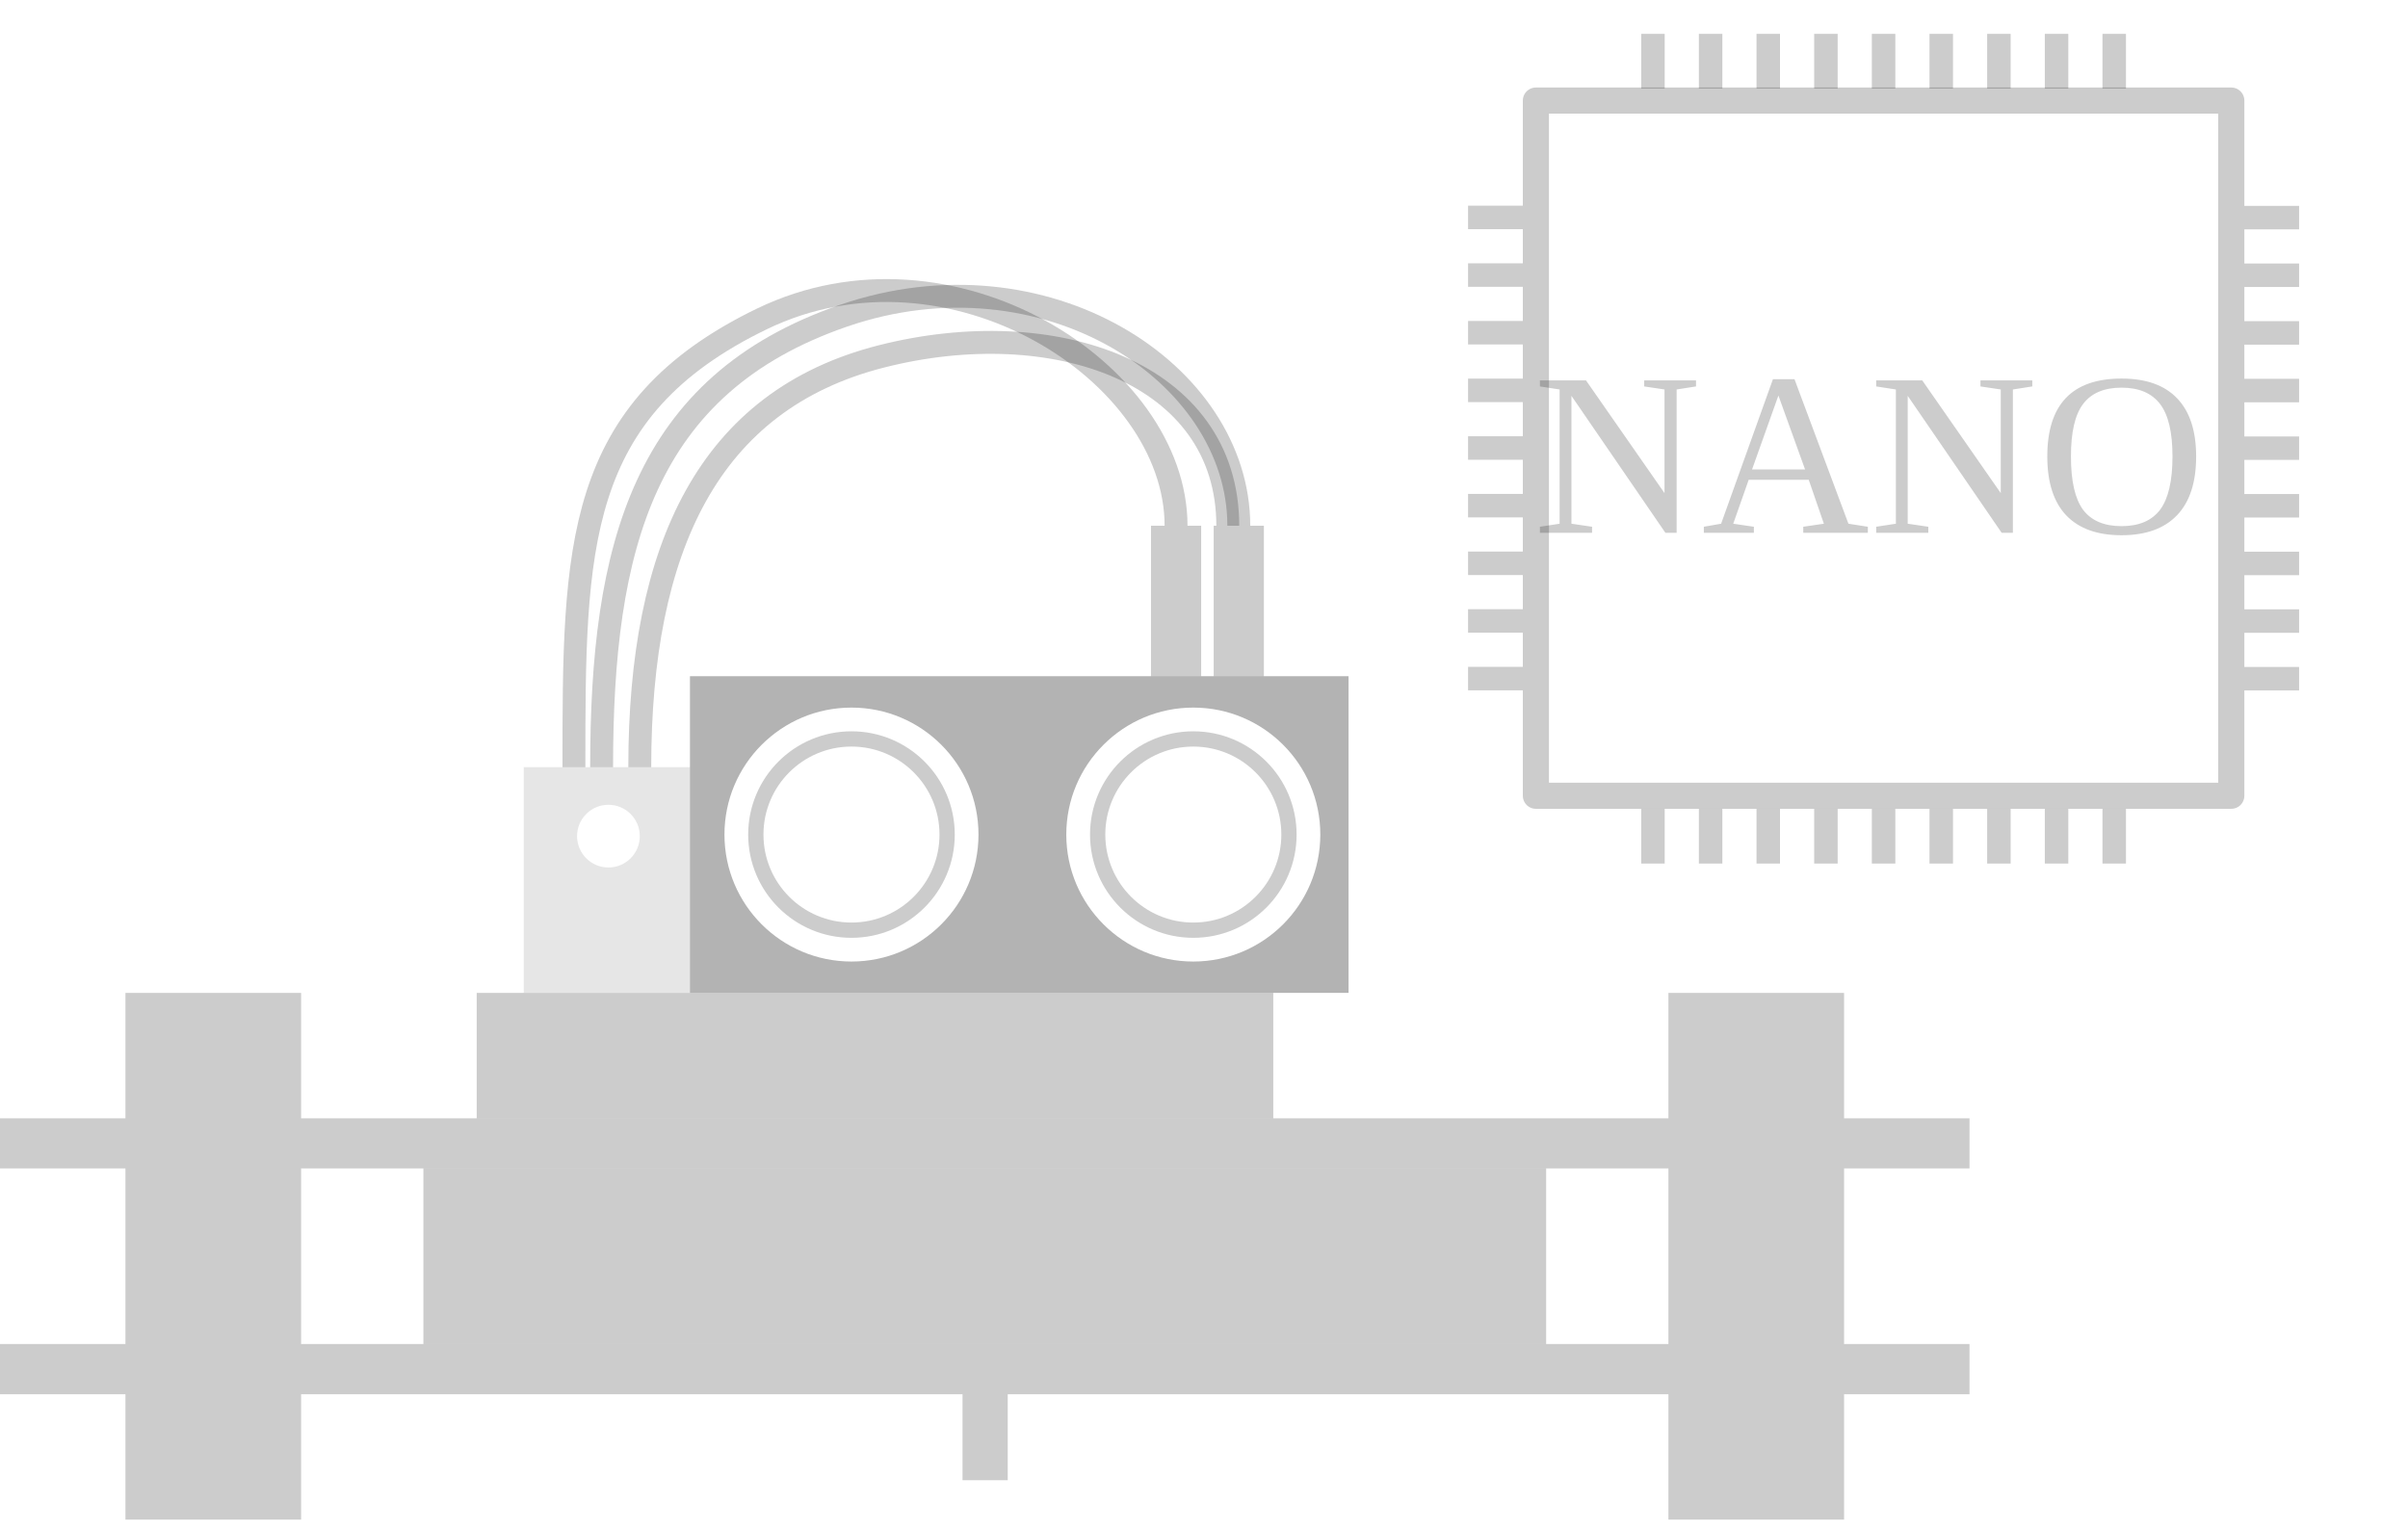
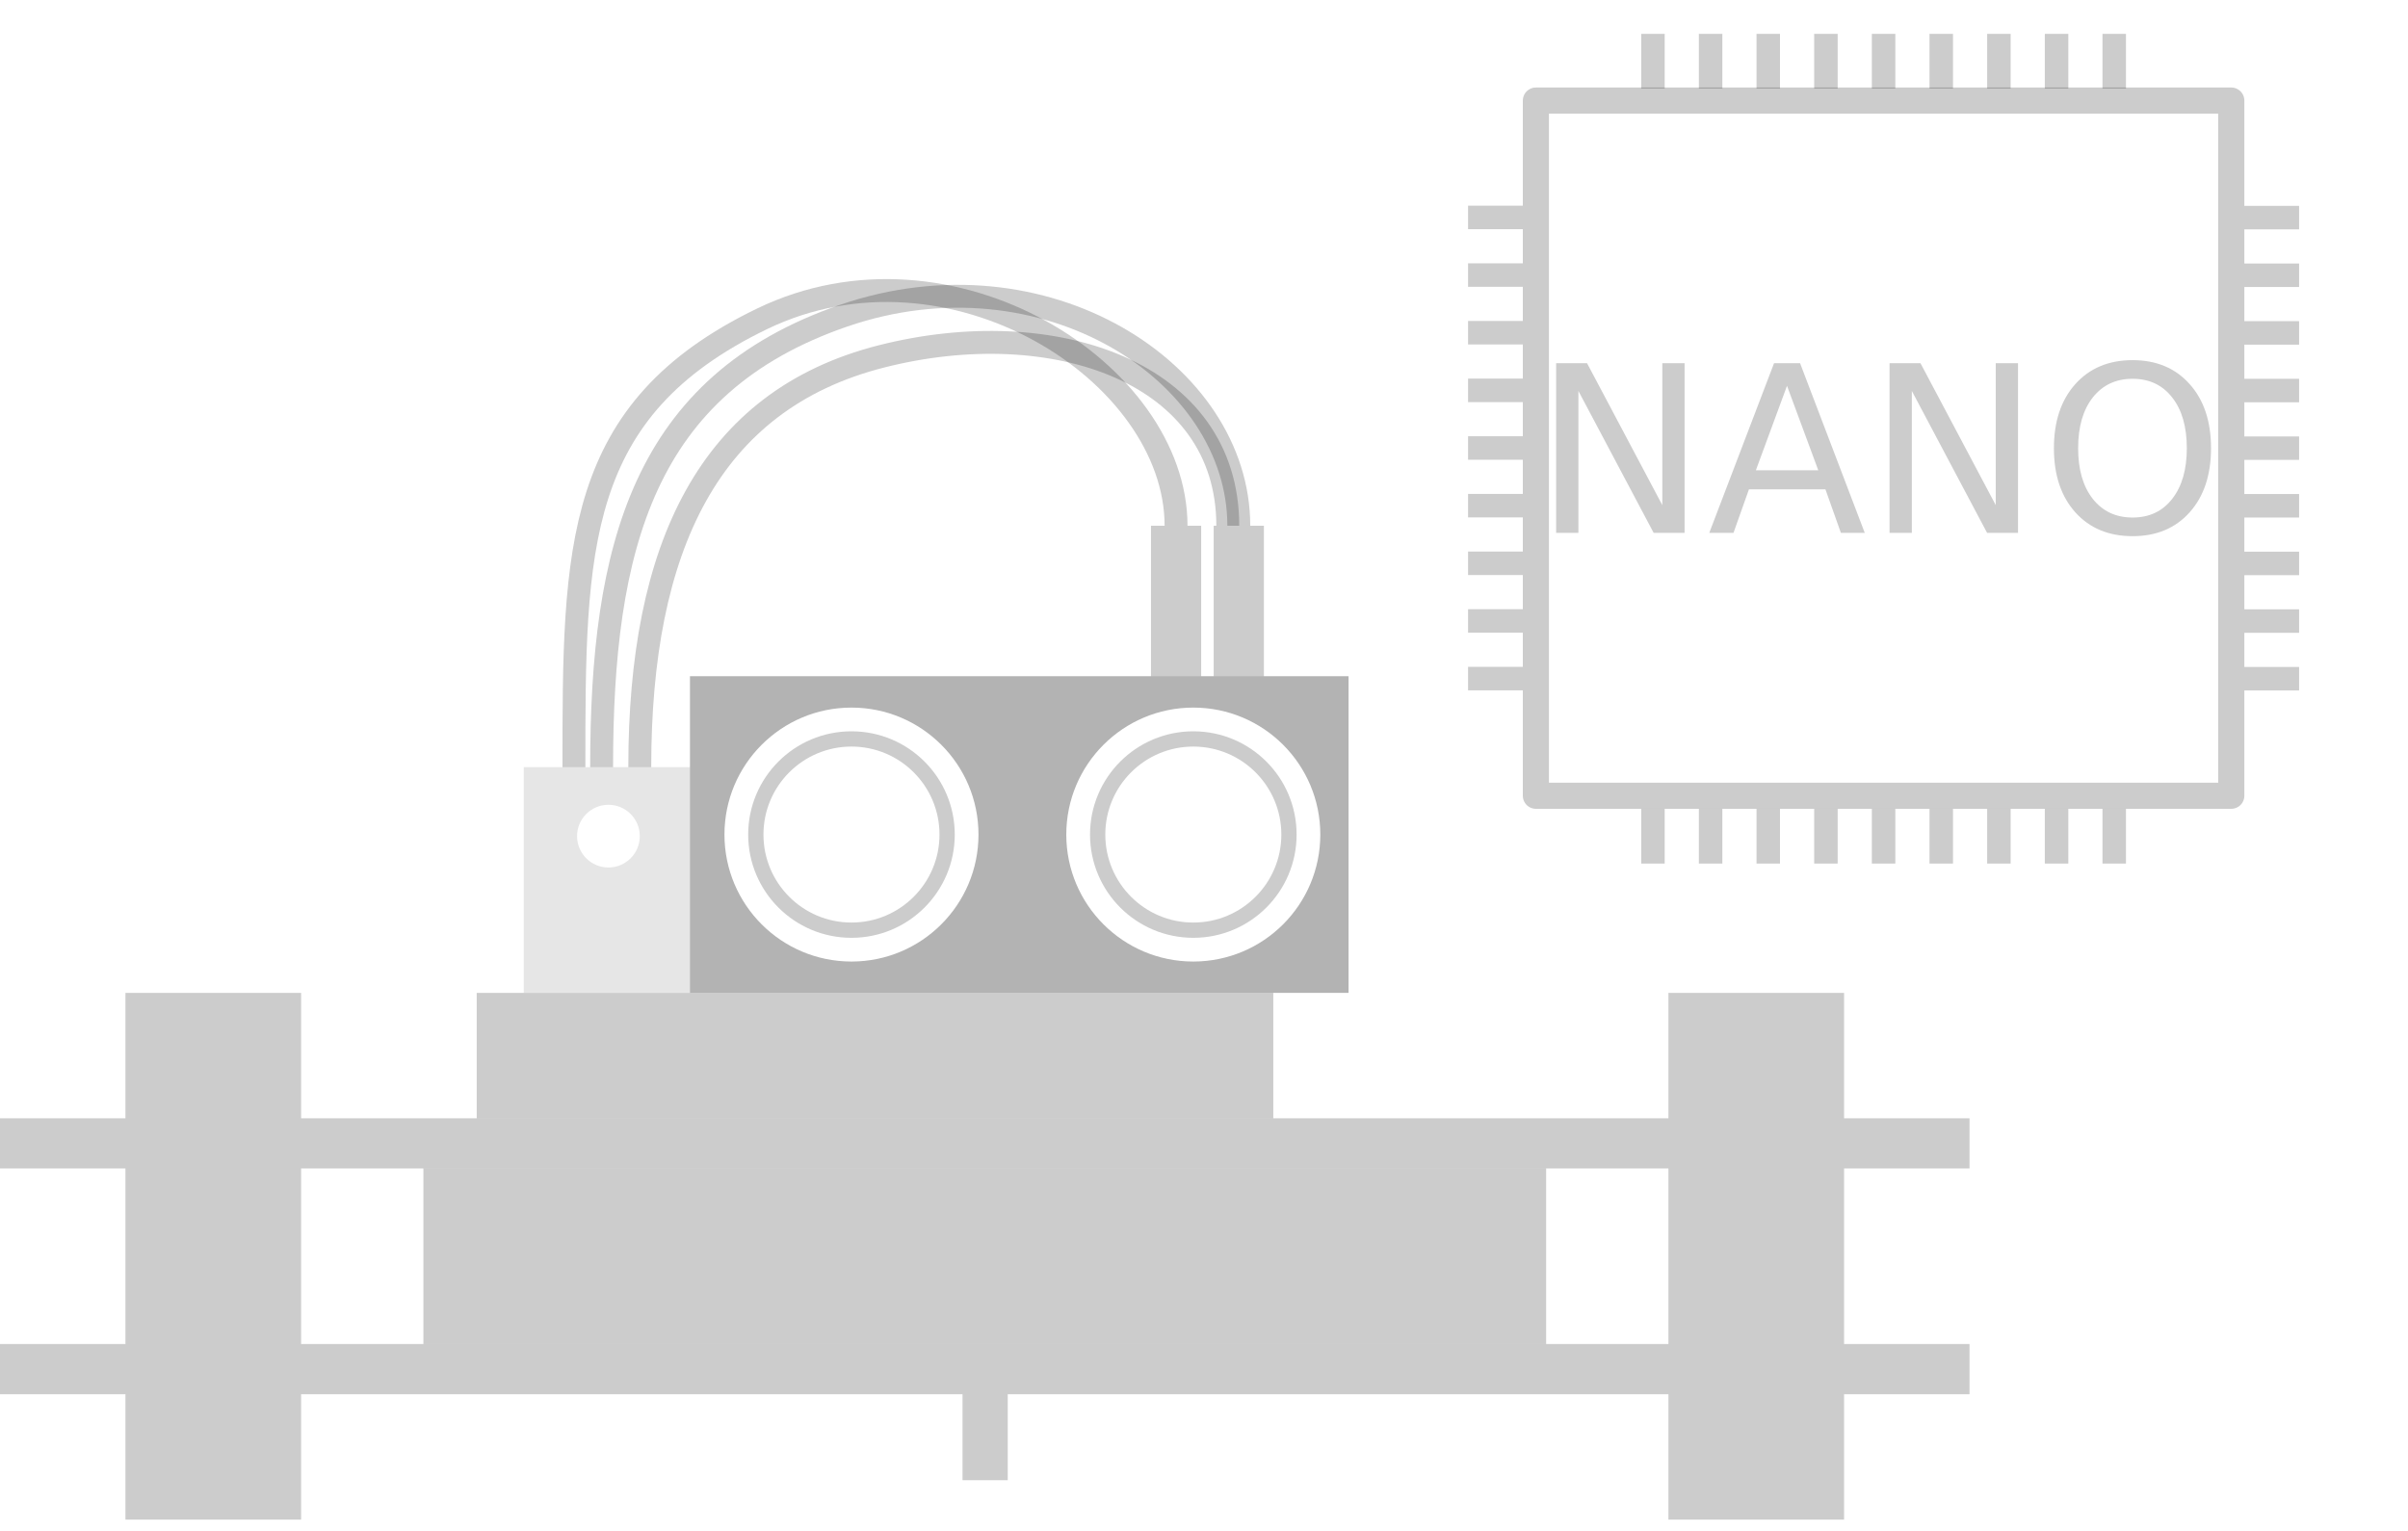
<svg xmlns="http://www.w3.org/2000/svg" width="129" height="82" viewBox="0 0 129 82" fill="none" version="1.1" id="svg29">
  <defs id="defs29">
    <rect x="84.616" y="15.37" width="44.275" height="16.054" id="rect66" />
  </defs>
  <g id="g29" transform="matrix(0.8179072,0,0,0.8179072,0,14.82847)">
    <path d="M 80.418,16.317 C 80.418,6.251 69.019,2.348 57.721,5.224 46.423,8.1 41.904,17.754 41.904,32.133" stroke="#444458" stroke-width="1.5" id="path1" style="stroke:#000000;stroke-opacity:0.2" />
    <path d="M 81.139,16.317 C 81.139,6.251 68.403,-1.965 55.256,2.554 42.11,7.073 39.405,17.754 39.405,32.133" stroke="#E0E0E0" stroke-width="1.5" id="path2" style="stroke:#000000;stroke-opacity:0.2" />
    <rect x="79.495" y="16.317" width="3.287" height="9.86" fill="#B9B9B9" id="rect2" style="fill:#000000;fill-opacity:0.2" />
    <path d="M 77.03,16.317 C 77.03,6.251 62.24,-3.198 49.916,2.759 37.591,8.716 37.591,17.754 37.591,32.133" stroke="#178ACE" stroke-width="1.5" id="path3" style="stroke:#000000;stroke-opacity:0.2" />
    <rect x="75.387" y="16.317" width="3.287" height="9.86" fill="#B9B9B9" id="rect4" style="fill:#000000;fill-opacity:0.2" />
    <path id="rect6" style="fill:#000000;fill-opacity:0.1" d="m 34.305,32.133 v 14.791 l 10.886,-5.26e-4 v -14.79 z m 5.545,2.465 c 1.135,-3.03e-4 2.055,0.92 2.055,2.055 3.02e-4,1.135 -0.92,2.055 -2.055,2.055 -1.134,-7.76e-4 -2.053,-0.921 -2.053,-2.055 -3.03e-4,-1.134 0.919,-2.054 2.053,-2.055 z" />
    <path id="rect7" style="fill:#000000;fill-opacity:0.3" d="M 45.191,26.176 V 46.924 H 88.328 V 26.176 Z m 10.578,2.055 a 8.319,8.319 0 0 1 8.32,8.32 8.319,8.319 0 0 1 -8.32,8.318 8.319,8.319 0 0 1 -8.318,-8.318 8.319,8.319 0 0 1 8.318,-8.32 z m 22.391,0 a 8.319,8.319 0 0 1 8.318,8.32 8.319,8.319 0 0 1 -8.318,8.318 8.319,8.319 0 0 1 -8.32,-8.318 8.319,8.319 0 0 1 8.32,-8.32 z" />
    <circle cx="55.77" cy="36.55" r="6.265" fill="#444458" id="circle9" style="fill:none;stroke:#000000;stroke-opacity:0.2" />
    <circle cx="78.16" cy="36.55" r="6.265" fill="#444458" id="circle13" style="fill:none;stroke:#000000;stroke-opacity:0.2" />
    <path id="rect15" d="m 31.223,46.924 v 8.217 H 73.127 83.398 V 46.924 H 73.127 Z" style="fill:#000000;fill-opacity:0.2" />
    <path id="rect17" style="fill:#000000;fill-opacity:0.2" d="m 8.217,46.924 v 8.217 H 0 v 3.285 H 8.217 V 69.93 H 0 v 3.287 h 8.217 v 8.217 H 19.721 V 73.217 H 109.279 v 8.217 h 11.504 V 73.217 H 129 v -3.287 h -8.217 V 58.426 H 129 v -3.285 h -8.217 v -8.217 h -11.504 v 8.217 H 19.721 V 46.924 Z M 19.721,58.426 H 109.279 V 69.93 H 19.721 Z" />
    <rect x="63.043" y="73.217" width="2.962" height="5.635" fill="#5d5d5d" id="rect18" style="fill:#000000;fill-opacity:0.2;stroke-width:0.885" />
    <rect x="27.731" y="58.426" width="73.538" height="11.503" fill="#444458" id="rect25" style="fill:#000000;fill-opacity:0.2" />
  </g>
  <rect style="fill:none;fill-opacity:0.1;stroke:#000000;stroke-width:1.4;stroke-linejoin:round;stroke-dasharray:none;stroke-opacity:0.2" id="rect29" width="37.253" height="37.253" x="82.28" y="5.39" />
  <rect style="fill:none;fill-opacity:0.1;stroke:#000000;stroke-width:1.258;stroke-linecap:butt;stroke-dasharray:none;stroke-opacity:0.2" id="rect30" width="1.9073486e-06" height="2.934" x="91.64" y="1.814" />
  <rect style="fill:none;fill-opacity:0.1;stroke:#000000;stroke-width:1.258;stroke-linecap:butt;stroke-dasharray:none;stroke-opacity:0.2" id="rect31" width="1.9073486e-06" height="2.934" x="94.728" y="1.814" />
  <rect style="fill:none;fill-opacity:0.1;stroke:#000000;stroke-width:1.258;stroke-linecap:butt;stroke-dasharray:none;stroke-opacity:0.2" id="rect32" width="1.9073486e-06" height="2.934" x="88.551" y="1.814" />
  <rect style="fill:none;fill-opacity:0.1;stroke:#000000;stroke-width:1.258;stroke-linecap:butt;stroke-dasharray:none;stroke-opacity:0.2" id="rect33" width="1.9073486e-06" height="2.934" x="100.906" y="1.814" />
  <rect style="fill:none;fill-opacity:0.1;stroke:#000000;stroke-width:1.258;stroke-linecap:butt;stroke-dasharray:none;stroke-opacity:0.2" id="rect34" width="1.9073486e-06" height="2.934" x="103.995" y="1.814" />
  <rect style="fill:none;fill-opacity:0.1;stroke:#000000;stroke-width:1.258;stroke-linecap:butt;stroke-dasharray:none;stroke-opacity:0.2" id="rect35" width="1.9073486e-06" height="2.934" x="97.817" y="1.814" />
  <rect style="fill:none;fill-opacity:0.1;stroke:#000000;stroke-width:1.258;stroke-linecap:butt;stroke-dasharray:none;stroke-opacity:0.2" id="rect36" width="1.9073486e-06" height="2.934" x="110.173" y="1.814" />
  <rect style="fill:none;fill-opacity:0.1;stroke:#000000;stroke-width:1.258;stroke-linecap:butt;stroke-dasharray:none;stroke-opacity:0.2" id="rect37" width="1.9073486e-06" height="2.934" x="113.262" y="1.814" />
  <rect style="fill:none;fill-opacity:0.1;stroke:#000000;stroke-width:1.258;stroke-linecap:butt;stroke-dasharray:none;stroke-opacity:0.2" id="rect38" width="1.9073486e-06" height="2.934" x="107.084" y="1.814" />
  <rect style="fill:none;fill-opacity:0.1;stroke:#000000;stroke-width:1.258;stroke-linecap:butt;stroke-dasharray:none;stroke-opacity:0.2" id="rect39" width="1.9073486e-06" height="2.934" x="91.64" y="43.343" />
  <rect style="fill:none;fill-opacity:0.1;stroke:#000000;stroke-width:1.258;stroke-linecap:butt;stroke-dasharray:none;stroke-opacity:0.2" id="rect40" width="1.9073486e-06" height="2.934" x="94.728" y="43.343" />
  <rect style="fill:none;fill-opacity:0.1;stroke:#000000;stroke-width:1.258;stroke-linecap:butt;stroke-dasharray:none;stroke-opacity:0.2" id="rect41" width="1.9073486e-06" height="2.934" x="88.551" y="43.343" />
  <rect style="fill:none;fill-opacity:0.1;stroke:#000000;stroke-width:1.258;stroke-linecap:butt;stroke-dasharray:none;stroke-opacity:0.2" id="rect42" width="1.9073486e-06" height="2.934" x="100.906" y="43.343" />
  <rect style="fill:none;fill-opacity:0.1;stroke:#000000;stroke-width:1.258;stroke-linecap:butt;stroke-dasharray:none;stroke-opacity:0.2" id="rect43" width="1.9073486e-06" height="2.934" x="103.995" y="43.343" />
  <rect style="fill:none;fill-opacity:0.1;stroke:#000000;stroke-width:1.258;stroke-linecap:butt;stroke-dasharray:none;stroke-opacity:0.2" id="rect44" width="1.9073486e-06" height="2.934" x="97.817" y="43.343" />
  <rect style="fill:none;fill-opacity:0.1;stroke:#000000;stroke-width:1.258;stroke-linecap:butt;stroke-dasharray:none;stroke-opacity:0.2" id="rect45" width="1.9073486e-06" height="2.934" x="110.173" y="43.343" />
  <rect style="fill:none;fill-opacity:0.1;stroke:#000000;stroke-width:1.258;stroke-linecap:butt;stroke-dasharray:none;stroke-opacity:0.2" id="rect46" width="1.9073486e-06" height="2.934" x="113.262" y="43.343" />
  <rect style="fill:none;fill-opacity:0.1;stroke:#000000;stroke-width:1.258;stroke-linecap:butt;stroke-dasharray:none;stroke-opacity:0.2" id="rect47" width="1.9073486e-06" height="2.934" x="107.084" y="43.343" />
  <rect style="fill:none;fill-opacity:0.1;stroke:#000000;stroke-width:1.258;stroke-linecap:butt;stroke-dasharray:none;stroke-opacity:0.2" id="rect48" width="1.9073486e-06" height="2.934" x="14.75" y="-123.166" transform="rotate(90)" />
  <rect style="fill:none;fill-opacity:0.1;stroke:#000000;stroke-width:1.258;stroke-linecap:butt;stroke-dasharray:none;stroke-opacity:0.2" id="rect49" width="1.9073486e-06" height="2.934" x="17.839" y="-123.166" transform="rotate(90)" />
  <rect style="fill:none;fill-opacity:0.1;stroke:#000000;stroke-width:1.258;stroke-linecap:butt;stroke-dasharray:none;stroke-opacity:0.2" id="rect50" width="1.9073486e-06" height="2.934" x="11.661" y="-123.166" transform="rotate(90)" />
  <rect style="fill:none;fill-opacity:0.1;stroke:#000000;stroke-width:1.258;stroke-linecap:butt;stroke-dasharray:none;stroke-opacity:0.2" id="rect51" width="1.9073486e-06" height="2.934" x="24.016" y="-123.166" transform="rotate(90)" />
  <rect style="fill:none;fill-opacity:0.1;stroke:#000000;stroke-width:1.258;stroke-linecap:butt;stroke-dasharray:none;stroke-opacity:0.2" id="rect52" width="1.9073486e-06" height="2.934" x="27.105" y="-123.166" transform="rotate(90)" />
  <rect style="fill:none;fill-opacity:0.1;stroke:#000000;stroke-width:1.258;stroke-linecap:butt;stroke-dasharray:none;stroke-opacity:0.2" id="rect53" width="1.9073486e-06" height="2.934" x="20.928" y="-123.166" transform="rotate(90)" />
  <rect style="fill:none;fill-opacity:0.1;stroke:#000000;stroke-width:1.258;stroke-linecap:butt;stroke-dasharray:none;stroke-opacity:0.2" id="rect54" width="1.9073486e-06" height="2.934" x="33.283" y="-123.166" transform="rotate(90)" />
  <rect style="fill:none;fill-opacity:0.1;stroke:#000000;stroke-width:1.258;stroke-linecap:butt;stroke-dasharray:none;stroke-opacity:0.2" id="rect55" width="1.9073486e-06" height="2.934" x="36.372" y="-123.166" transform="rotate(90)" />
  <rect style="fill:none;fill-opacity:0.1;stroke:#000000;stroke-width:1.258;stroke-linecap:butt;stroke-dasharray:none;stroke-opacity:0.2" id="rect56" width="1.9073486e-06" height="2.934" x="30.194" y="-123.166" transform="rotate(90)" />
  <rect style="fill:none;fill-opacity:0.1;stroke:#000000;stroke-width:1.258;stroke-linecap:butt;stroke-dasharray:none;stroke-opacity:0.2" id="rect57" width="1.9073486e-06" height="2.934" x="14.741" y="-81.58" transform="rotate(90)" />
  <rect style="fill:none;fill-opacity:0.1;stroke:#000000;stroke-width:1.258;stroke-linecap:butt;stroke-dasharray:none;stroke-opacity:0.2" id="rect58" width="1.9073486e-06" height="2.934" x="17.83" y="-81.58" transform="rotate(90)" />
  <rect style="fill:none;fill-opacity:0.1;stroke:#000000;stroke-width:1.258;stroke-linecap:butt;stroke-dasharray:none;stroke-opacity:0.2" id="rect59" width="1.9073486e-06" height="2.934" x="11.652" y="-81.58" transform="rotate(90)" />
  <rect style="fill:none;fill-opacity:0.1;stroke:#000000;stroke-width:1.258;stroke-linecap:butt;stroke-dasharray:none;stroke-opacity:0.2" id="rect60" width="1.9073486e-06" height="2.934" x="24.008" y="-81.58" transform="rotate(90)" />
  <rect style="fill:none;fill-opacity:0.1;stroke:#000000;stroke-width:1.258;stroke-linecap:butt;stroke-dasharray:none;stroke-opacity:0.2" id="rect61" width="1.9073486e-06" height="2.934" x="27.097" y="-81.58" transform="rotate(90)" />
  <rect style="fill:none;fill-opacity:0.1;stroke:#000000;stroke-width:1.258;stroke-linecap:butt;stroke-dasharray:none;stroke-opacity:0.2" id="rect62" width="1.9073486e-06" height="2.934" x="20.919" y="-81.58" transform="rotate(90)" />
  <rect style="fill:none;fill-opacity:0.1;stroke:#000000;stroke-width:1.258;stroke-linecap:butt;stroke-dasharray:none;stroke-opacity:0.2" id="rect63" width="1.9073486e-06" height="2.934" x="33.274" y="-81.58" transform="rotate(90)" />
  <rect style="fill:none;fill-opacity:0.1;stroke:#000000;stroke-width:1.258;stroke-linecap:butt;stroke-dasharray:none;stroke-opacity:0.2" id="rect64" width="1.9073486e-06" height="2.934" x="36.363" y="-81.58" transform="rotate(90)" />
  <rect style="fill:none;fill-opacity:0.1;stroke:#000000;stroke-width:1.258;stroke-linecap:butt;stroke-dasharray:none;stroke-opacity:0.2" id="rect65" width="1.9073486e-06" height="2.934" x="30.185" y="-81.58" transform="rotate(90)" />
-   <text xml:space="preserve" id="text65" style="white-space:pre;shape-inside:url(#rect66);fill:#000000;fill-opacity:0.2;stroke:none;stroke-width:1.4;stroke-linecap:butt;stroke-linejoin:round;stroke-dasharray:none;stroke-opacity:0.2" transform="matrix(1.039343,0,0,1.039343,-5.804173,1.545729)">
-     <tspan x="84.615" y="25.988" id="tspan1">NANO</tspan>
-   </text>
+   <g aria-label="NANO" transform="matrix(1.039343,0,0,1.039343,-5.804173,1.545729)" id="text65" style="white-space:pre;shape-inside:url(#rect66);fill:#000000;fill-opacity:0.2;stroke-width:1.4;stroke-linejoin:round;stroke-opacity:0.2">
+     <path d="m 85.793,17.24 h 1.594 l 3.879,7.318 v -7.318 h 1.148 v 8.748 h -1.594 l -3.879,-7.318 v 7.318 h -1.148 z" id="path59" />
+     <path d="m 97.693,18.406 -1.605,4.354 h 3.217 z m -0.668,-1.166 h 1.342 l 3.334,8.748 h -1.23 l -0.797,-2.244 h -3.943 l -0.797,2.244 h -1.248 z" id="path61" />
+     <path d="m 102.979,17.24 h 1.594 l 3.879,7.318 v -7.318 h 1.148 v 8.748 h -1.594 l -3.879,-7.318 v 7.318 h -1.148 z" id="path63" />
+     <path d="m 115.506,18.043 q -1.289,0 -2.051,0.961 -0.756,0.961 -0.756,2.619 0,1.652 0.756,2.613 0.762,0.961 2.051,0.961 1.289,0 2.039,-0.961 0.756,-0.961 0.756,-2.613 0,-1.658 -0.756,-2.619 -0.75,-0.961 -2.039,-0.961 z m 0,-0.961 q 1.84,0 2.941,1.236 1.102,1.23 1.102,3.305 0,2.068 -1.102,3.305 -1.102,1.23 -2.941,1.23 -1.846,0 -2.953,-1.23 -1.102,-1.23 -1.102,-3.305 0,-2.074 1.102,-3.305 1.107,-1.236 2.953,-1.236 z" id="path65" />
+   </g>
</svg>
